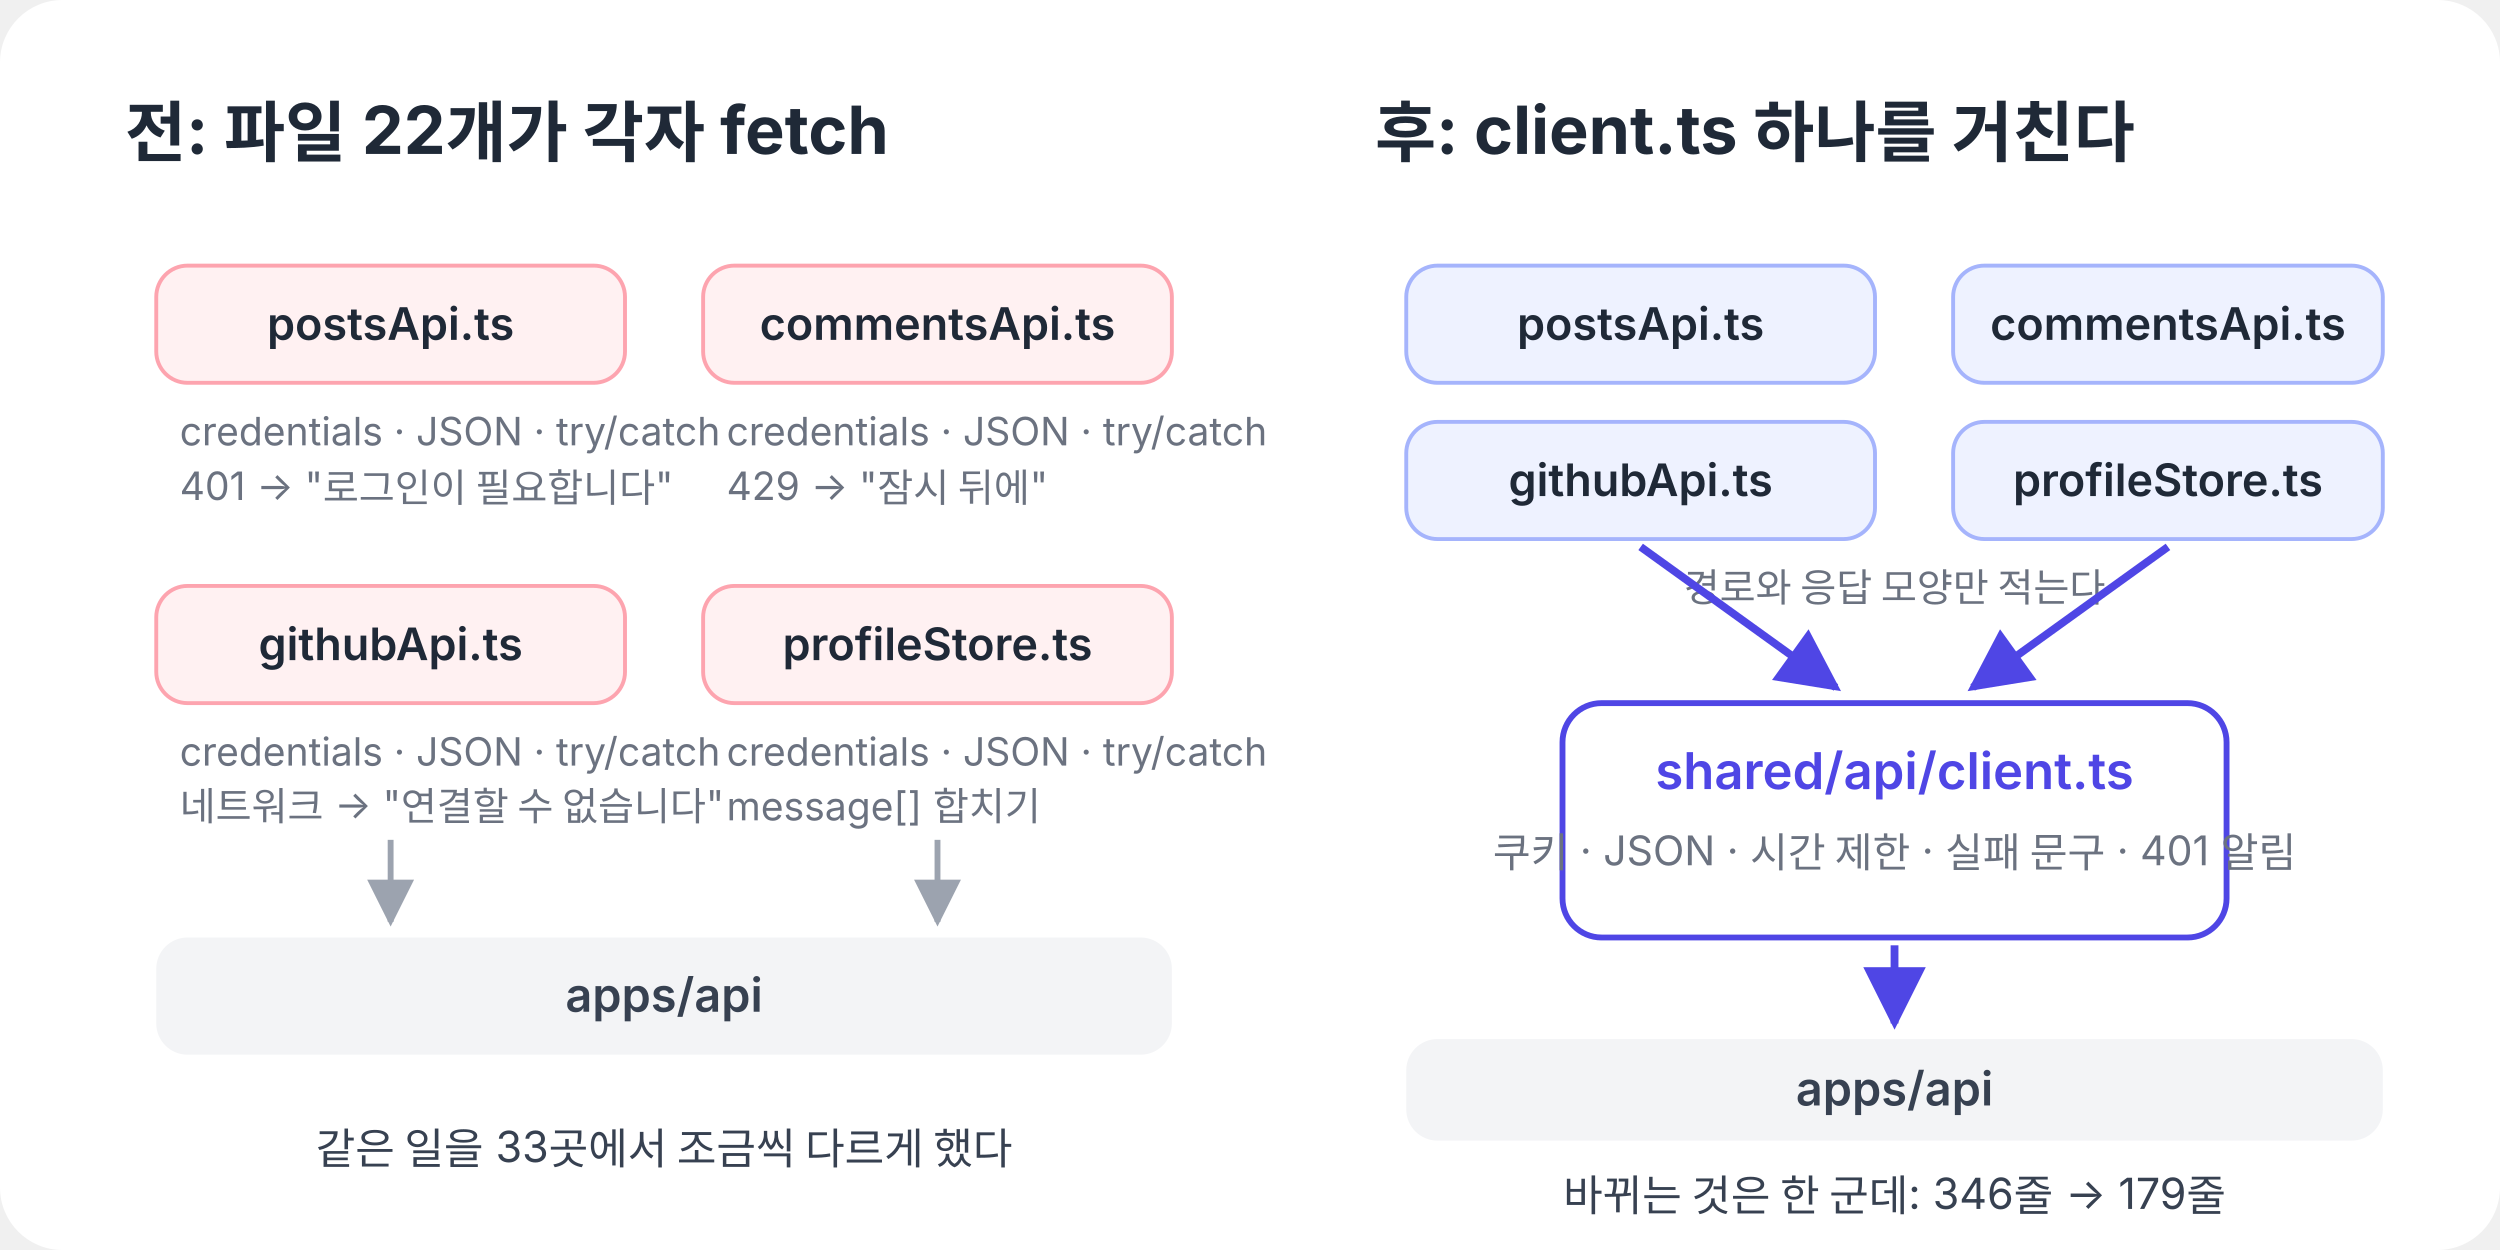
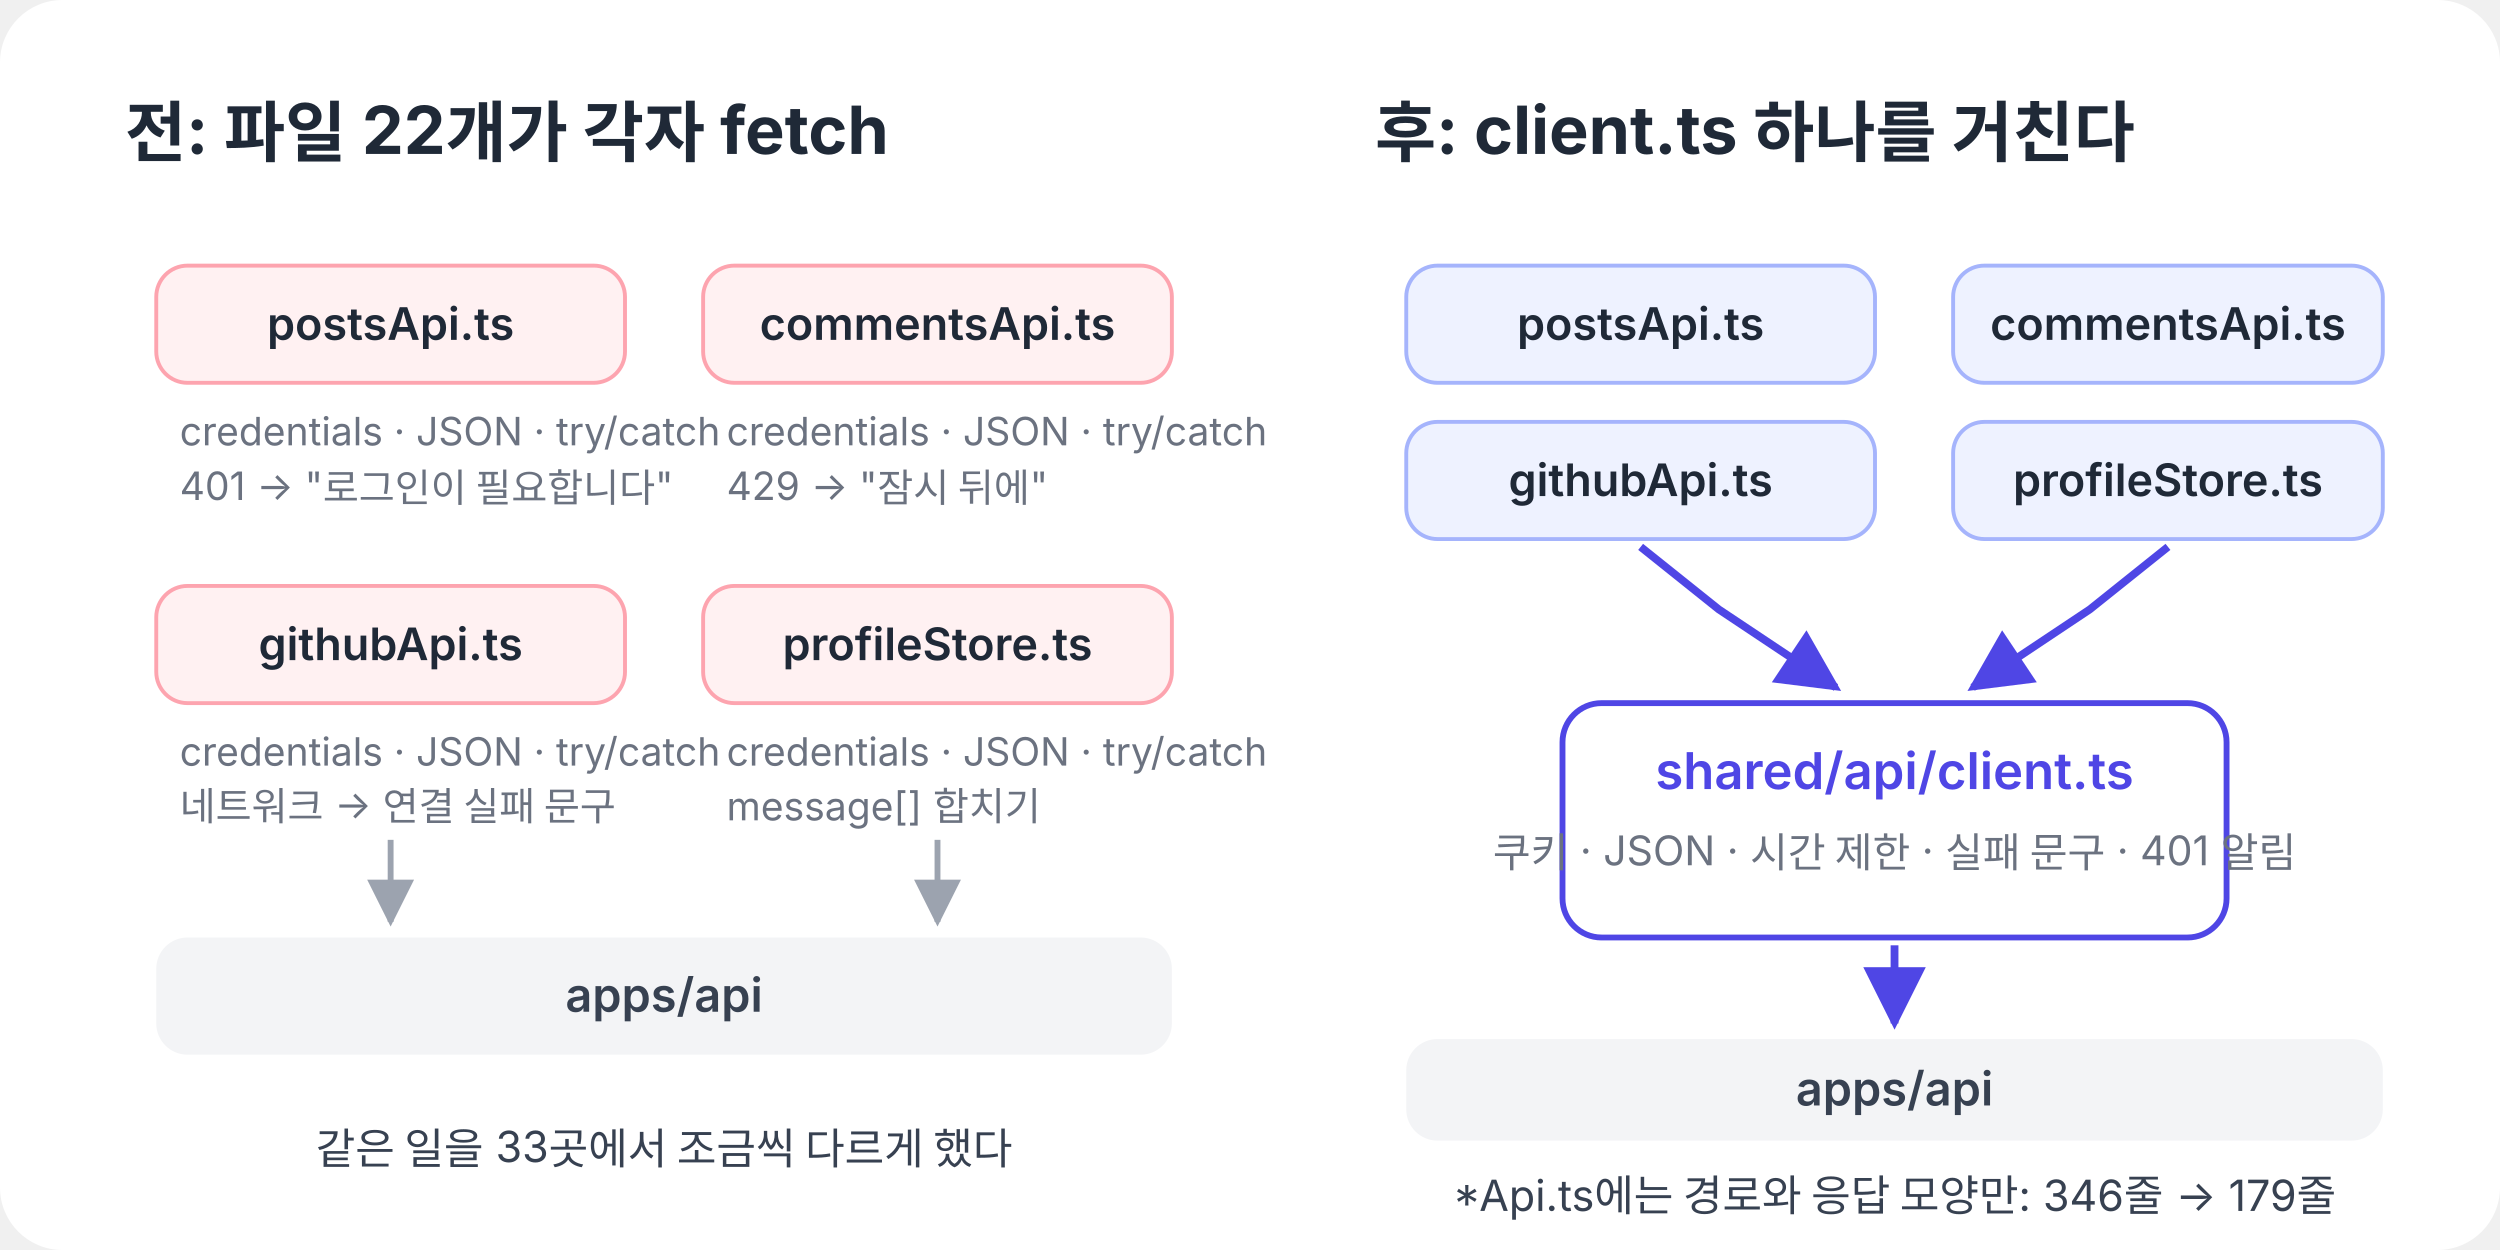
<svg xmlns="http://www.w3.org/2000/svg" viewBox="0 0 640 320" font-family="-apple-system, BlinkMacSystemFont, 'Apple SD Gothic Neo', sans-serif">
  <defs>
    <marker id="gray" viewBox="0 0 10 10" refX="9" refY="5" markerWidth="8" markerHeight="8" orient="auto-start-reverse">
      <path d="M0 0 L10 5 L0 10 z" fill="#9ca3af" />
    </marker>
    <marker id="ok" viewBox="0 0 10 10" refX="9" refY="5" markerWidth="8" markerHeight="8" orient="auto-start-reverse">
      <path d="M0 0 L10 5 L0 10 z" fill="#4f46e5" />
    </marker>
  </defs>
  <rect width="640" height="320" rx="16" fill="#ffffff" />
  <text x="32" y="40" font-size="17" font-weight="700" fill="#1f2937">전: 파일 22개가 각자 fetch</text>
  <text x="352" y="40" font-size="17" font-weight="700" fill="#1f2937">후: client.ts 하나를 거친다</text>
  <g font-size="11.5" font-weight="600" fill="#1f2937" text-anchor="middle">
    <rect x="40" y="68" width="120" height="30" rx="8" fill="#fff1f2" stroke="#fda4af" />
    <text x="100" y="87">postsApi.ts</text>
    <rect x="180" y="68" width="120" height="30" rx="8" fill="#fff1f2" stroke="#fda4af" />
    <text x="240" y="87">commentsApi.ts</text>
    <rect x="40" y="150" width="120" height="30" rx="8" fill="#fff1f2" stroke="#fda4af" />
    <text x="100" y="169">githubApi.ts</text>
    <rect x="180" y="150" width="120" height="30" rx="8" fill="#fff1f2" stroke="#fda4af" />
    <text x="240" y="169">profileStore.ts</text>
  </g>
  <g font-size="10" fill="#6b7280">
    <text x="46" y="114">credentials · JSON · try/catch</text>
    <text x="46" y="128">401 → "로그인이 필요합니다"</text>
    <text x="186" y="114">credentials · JSON · try/catch</text>
    <text x="186" y="128">429 → "잠시 뒤에"</text>
    <text x="46" y="196">credentials · JSON · try/catch</text>
-     <text x="46" y="210">네트워크 → "연결할 수 없습니다"</text>
+     <text x="46" y="210">네트워크 → 연결 실패 문구</text>
    <text x="186" y="196">credentials · JSON · try/catch</text>
    <text x="186" y="210">message[] 합치기</text>
  </g>
  <path d="M100 215 V236" stroke="#9ca3af" stroke-width="1.5" marker-end="url(#gray)" />
  <path d="M240 215 V236" stroke="#9ca3af" stroke-width="1.5" marker-end="url(#gray)" />
  <rect x="40" y="240" width="260" height="30" rx="8" fill="#f3f4f6" />
  <text x="170" y="259" font-size="12" font-weight="600" fill="#374151" text-anchor="middle">apps/api</text>
  <text x="170" y="298" font-size="11" fill="#374151" text-anchor="middle">같은 일을 33곳에서 조금씩 다르게 했다</text>
  <g font-size="11.5" font-weight="600" fill="#1f2937" text-anchor="middle">
    <rect x="360" y="68" width="120" height="30" rx="8" fill="#eef2ff" stroke="#a5b4fc" />
    <text x="420" y="87">postsApi.ts</text>
    <rect x="500" y="68" width="110" height="30" rx="8" fill="#eef2ff" stroke="#a5b4fc" />
    <text x="555" y="87">commentsApi.ts</text>
    <rect x="360" y="108" width="120" height="30" rx="8" fill="#eef2ff" stroke="#a5b4fc" />
    <text x="420" y="127">githubApi.ts</text>
    <rect x="500" y="108" width="110" height="30" rx="8" fill="#eef2ff" stroke="#a5b4fc" />
    <text x="555" y="127">profileStore.ts</text>
  </g>
-   <text x="485" y="154" font-size="10" fill="#6b7280" text-anchor="middle">경로와 응답 모양만 적는다</text>
-   <path d="M420 140 L470 176" stroke="#4f46e5" stroke-width="2" marker-end="url(#ok)" />
-   <path d="M555 140 L505 176" stroke="#4f46e5" stroke-width="2" marker-end="url(#ok)" />
+   <path d="M420 140 L440 156 L470 176" fill="none" stroke="#4f46e5" stroke-width="2" marker-end="url(#ok)" />
+   <path d="M555 140 L535 156 L505 176" fill="none" stroke="#4f46e5" stroke-width="2" marker-end="url(#ok)" />
  <rect x="400" y="180" width="170" height="60" rx="10" fill="#ffffff" stroke="#4f46e5" stroke-width="1.5" />
  <text x="485" y="202" font-size="13" font-weight="600" fill="#4f46e5" text-anchor="middle">shared/api/client.ts</text>
  <text x="485" y="222" font-size="10.5" fill="#6b7280" text-anchor="middle">쿠키 · JSON · 시간 제한 · 실패 문구 · 401 알림</text>
  <path d="M485 242 V262" stroke="#4f46e5" stroke-width="2" marker-end="url(#ok)" />
  <rect x="360" y="266" width="250" height="26" rx="8" fill="#f3f4f6" />
  <text x="485" y="283" font-size="12" font-weight="600" fill="#374151" text-anchor="middle">apps/api</text>
-   <text x="485" y="310" font-size="11" fill="#374151" text-anchor="middle">바뀌는 것은 한 군데: 346줄 → 179줄</text>
+   <text x="485" y="310" font-size="11" fill="#374151" text-anchor="middle">*Api.ts에는 경로와 응답 모양만: 346줄 → 179줄</text>
</svg>
